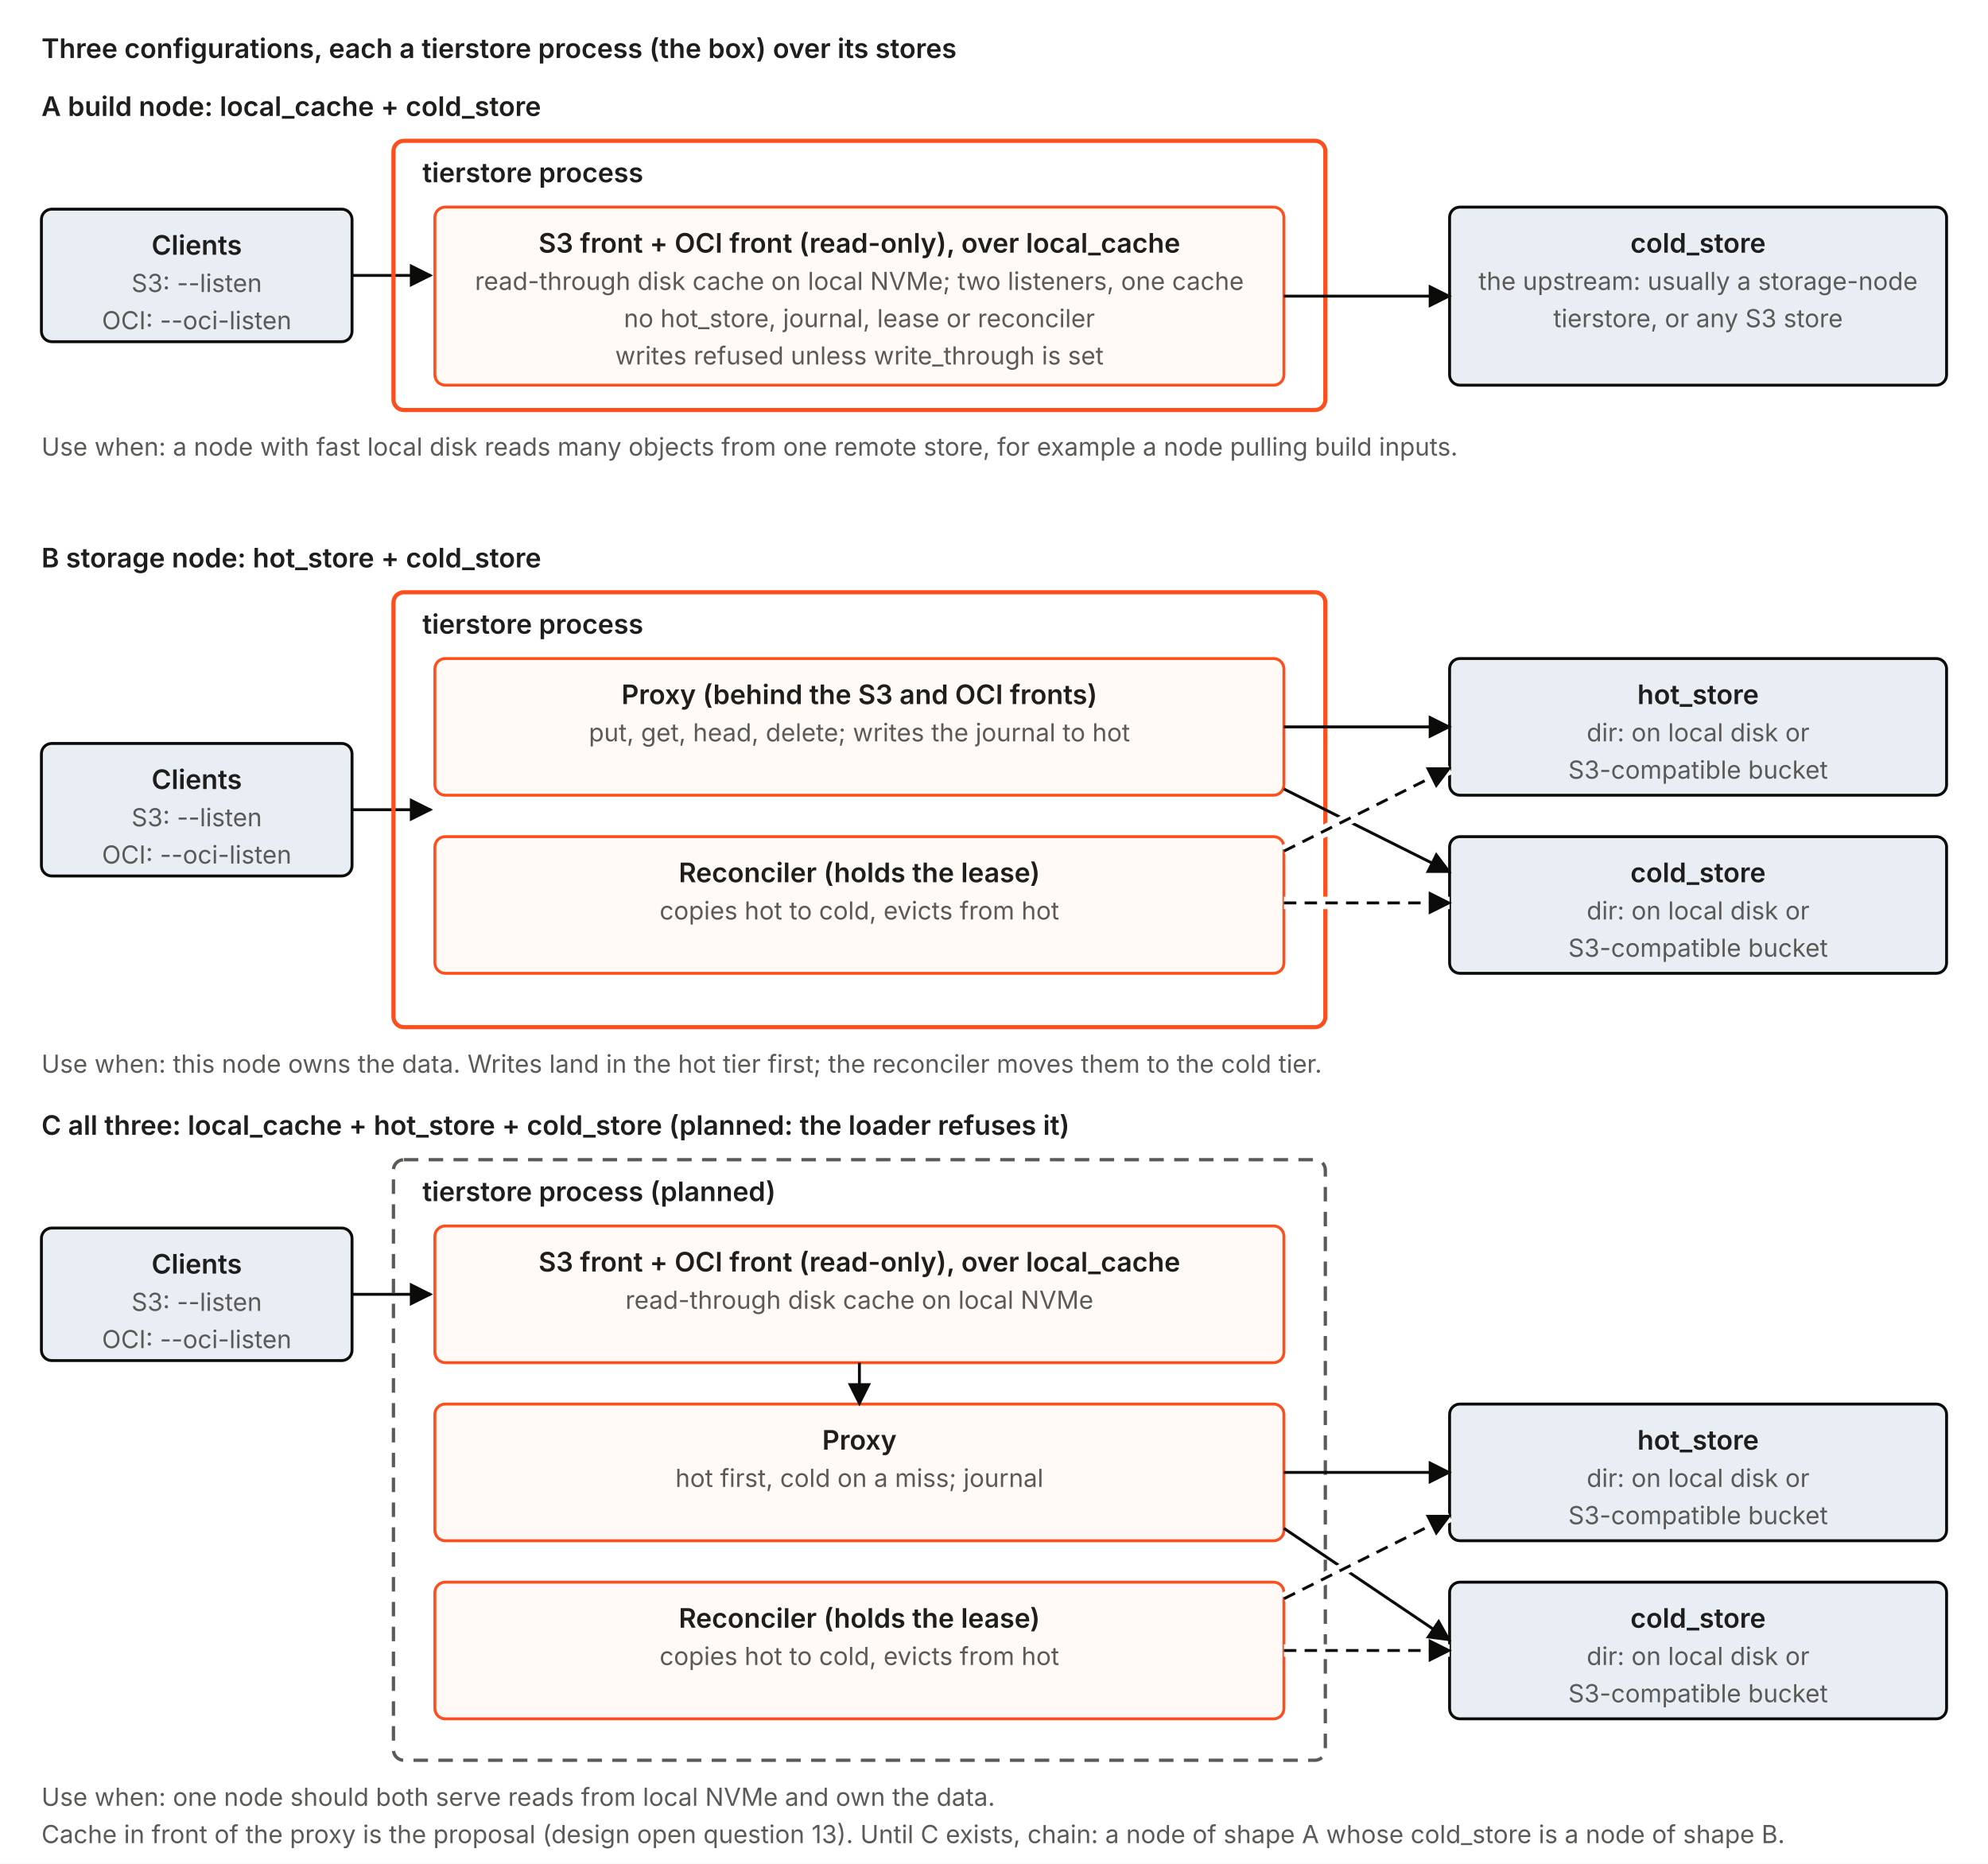
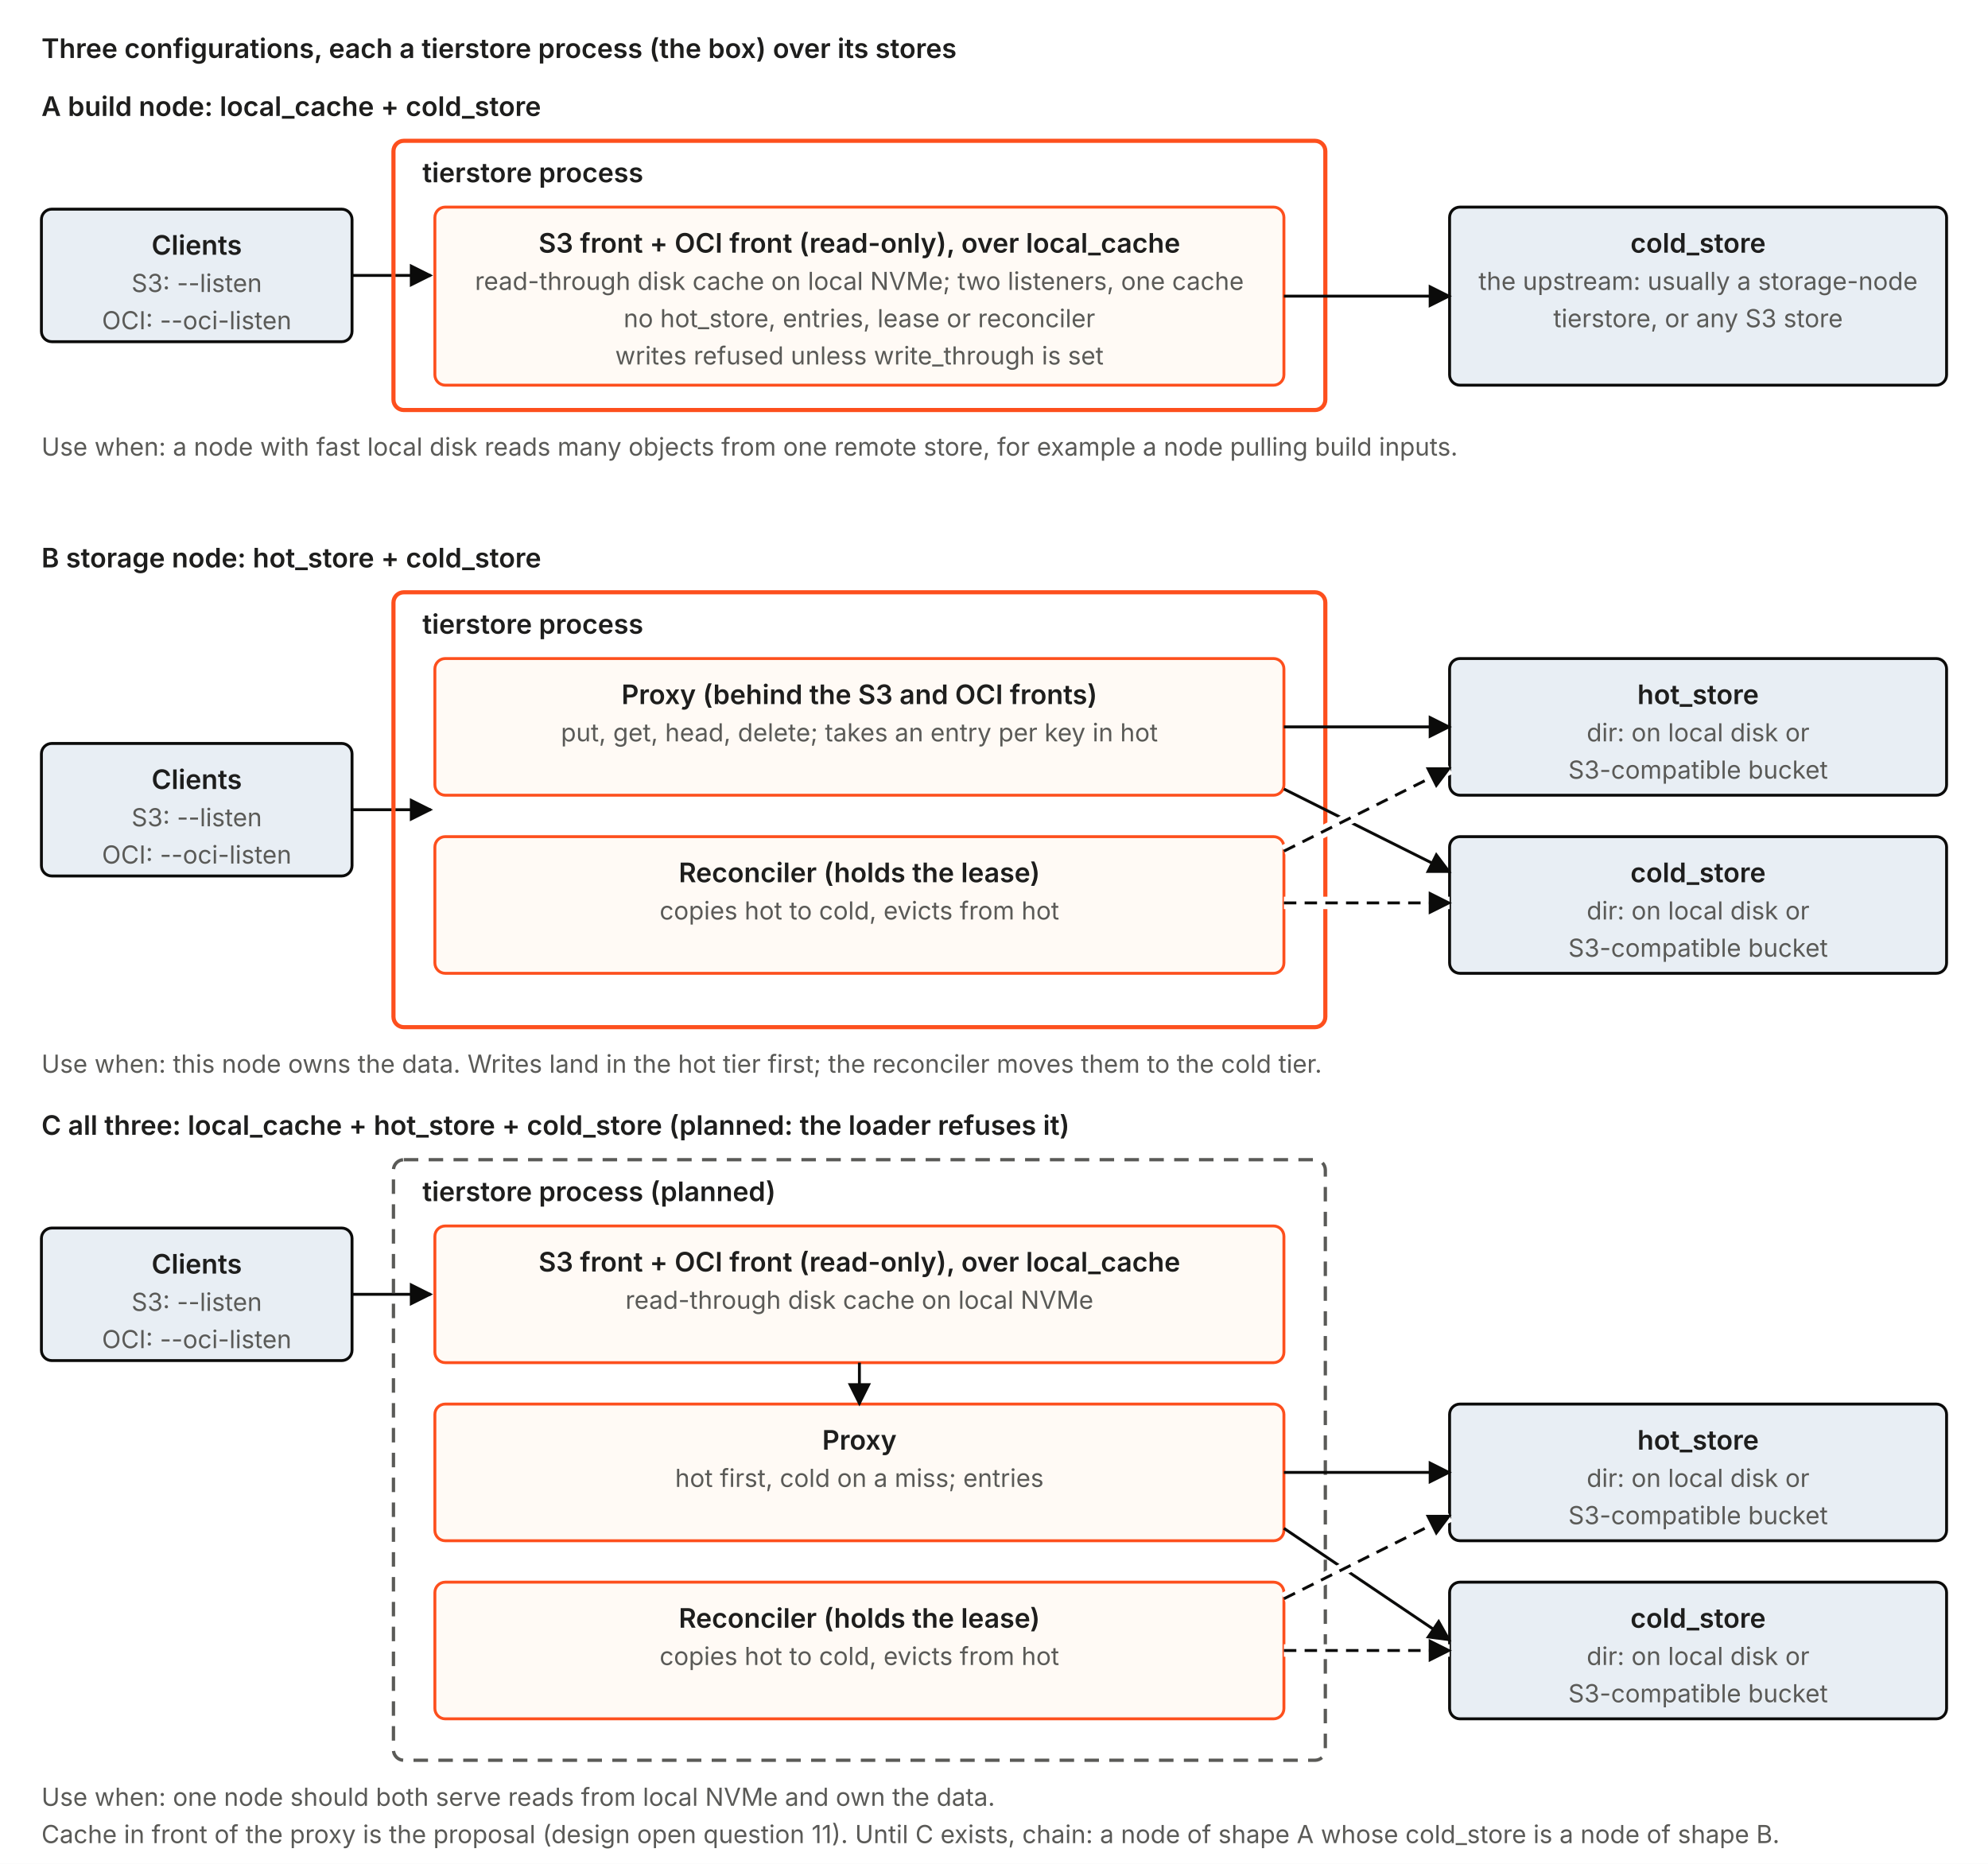
<svg xmlns="http://www.w3.org/2000/svg" viewBox="0 0 960 900" width="960" height="900" role="img" aria-label="Three configurations of a tierstore process: A local_cache plus cold_store, B hot_store plus cold_store, C all three (planned).">
  <defs>
    <marker id="configurations-ak" viewBox="0 0 10 10" refX="9" refY="5" markerWidth="8" markerHeight="8" orient="auto">
      <path d="M0,0 L10,5 L0,10 z" fill="#0B0B0A" />
    </marker>
    <marker id="configurations-ao" viewBox="0 0 10 10" refX="9" refY="5" markerWidth="8" markerHeight="8" orient="auto">
      <path d="M0,0 L10,5 L0,10 z" fill="#FD4F1D" />
    </marker>
  </defs>
  <style>
.box{fill:#FFFFFF;stroke:#0B0B0A;stroke-width:1.4}
.box-b{fill:#E8EEF4;stroke:#0B0B0A;stroke-width:1.4}
.box-o{fill:#FFFAF5;stroke:#FD4F1D;stroke-width:1.4}
.box-t{fill:none;stroke:#FD4F1D;stroke-width:2}
.box-p{fill:none;stroke:#5A5A57;stroke-width:1.6;stroke-dasharray:7 5}
.ln{stroke:#0B0B0A;fill:none;stroke-width:1.4}
.ln-d{stroke:#0B0B0A;fill:none;stroke-width:1.4;stroke-dasharray:6 4}
.ln-o{stroke:#FD4F1D;fill:none;stroke-width:1.6}
text{fill:#1E1E1D;font-family:system-ui,-apple-system,'Segoe UI',sans-serif;font-size:13px}
.b{font-weight:600}
.t-m{fill:#5A5A57;font-size:12px}
.lbl{paint-order:stroke;stroke:#FFFFFF;stroke-width:4px;stroke-linejoin:round}
</style>
  <rect x="0" y="0" width="960" height="900" fill="#FFFFFF" />
  <text x="20" y="28" class="b" font-size="16" text-anchor="start">Three configurations, each a tierstore process (the box) over its stores</text>
  <text x="20" y="56" class="b" font-size="14" text-anchor="start">A   build node: local_cache + cold_store</text>
  <rect x="20" y="101.0" width="150" height="64" rx="5" class="box-b" />
  <text x="95.0" y="123.0" class="b" text-anchor="middle">Clients</text>
  <text x="95.0" y="141.0" class="t-m" text-anchor="middle">S3: --listen</text>
  <text x="95.0" y="159.0" class="t-m" text-anchor="middle">OCI: --oci-listen</text>
  <line x1="170" y1="133.0" x2="208" y2="133.0" class="ln" marker-end="url(#configurations-ak)" />
  <rect x="190" y="68" width="450" height="130" rx="5" class="box-t" />
  <text x="204" y="88" class="b" text-anchor="start">tierstore process</text>
  <rect x="210" y="100" width="410" height="86" rx="5" class="box-o" />
  <text x="415.0" y="122" class="b" text-anchor="middle">S3 front + OCI front (read-only), over local_cache</text>
  <text x="415.0" y="140" class="t-m" text-anchor="middle">read-through disk cache on local NVMe; two listeners, one cache</text>
-   <text x="415.0" y="158" class="t-m" text-anchor="middle">no hot_store, journal, lease or reconciler</text>
+   <text x="415.0" y="158" class="t-m" text-anchor="middle">no hot_store, entries, lease or reconciler</text>
  <text x="415.0" y="176" class="t-m" text-anchor="middle">writes refused unless write_through is set</text>
  <rect x="700" y="100" width="240" height="86" rx="5" class="box-b" />
  <text x="820.0" y="122" class="b" text-anchor="middle">cold_store</text>
  <text x="820.0" y="140" class="t-m" text-anchor="middle">the upstream: usually a storage-node</text>
  <text x="820.0" y="158" class="t-m" text-anchor="middle">tierstore, or any S3 store</text>
  <line x1="620" y1="143" x2="700" y2="143" class="ln" marker-end="url(#configurations-ak)" />
  <text x="20" y="220" class="t-m" text-anchor="start">Use when: a node with fast local disk reads many objects from one remote store, for example a node pulling build inputs.</text>
  <text x="20" y="274" class="b" font-size="14" text-anchor="start">B   storage node: hot_store + cold_store</text>
  <rect x="20" y="359.0" width="150" height="64" rx="5" class="box-b" />
  <text x="95.0" y="381.0" class="b" text-anchor="middle">Clients</text>
  <text x="95.0" y="399.0" class="t-m" text-anchor="middle">S3: --listen</text>
  <text x="95.0" y="417.0" class="t-m" text-anchor="middle">OCI: --oci-listen</text>
  <line x1="170" y1="391.0" x2="208" y2="391.0" class="ln" marker-end="url(#configurations-ak)" />
  <rect x="190" y="286" width="450" height="210" rx="5" class="box-t" />
  <text x="204" y="306" class="b" text-anchor="start">tierstore process</text>
  <rect x="210" y="318" width="410" height="66" rx="5" class="box-o" />
  <text x="415.0" y="340" class="b" text-anchor="middle">Proxy (behind the S3 and OCI fronts)</text>
-   <text x="415.0" y="358" class="t-m" text-anchor="middle">put, get, head, delete; writes the journal to hot</text>
+   <text x="415.0" y="358" class="t-m" text-anchor="middle">put, get, head, delete; takes an entry per key in hot</text>
  <rect x="210" y="404" width="410" height="66" rx="5" class="box-o" />
  <text x="415.0" y="426" class="b" text-anchor="middle">Reconciler (holds the lease)</text>
  <text x="415.0" y="444" class="t-m" text-anchor="middle">copies hot to cold, evicts from hot</text>
  <rect x="700" y="318" width="240" height="66" rx="5" class="box-b" />
  <text x="820.0" y="340" class="b" text-anchor="middle">hot_store</text>
  <text x="820.0" y="358" class="t-m" text-anchor="middle">dir: on local disk or</text>
  <text x="820.0" y="376" class="t-m" text-anchor="middle">S3-compatible bucket</text>
  <rect x="700" y="404" width="240" height="66" rx="5" class="box-b" />
  <text x="820.0" y="426" class="b" text-anchor="middle">cold_store</text>
  <text x="820.0" y="444" class="t-m" text-anchor="middle">dir: on local disk or</text>
  <text x="820.0" y="462" class="t-m" text-anchor="middle">S3-compatible bucket</text>
  <line x1="620" y1="351" x2="700" y2="351" class="ln" marker-end="url(#configurations-ak)" />
  <line x1="620" y1="381" x2="700" y2="421" class="ln" marker-end="url(#configurations-ak)" />
  <line x1="620" y1="436" x2="700" y2="436" stroke="#FFFFFF" stroke-width="6" />
  <line x1="620" y1="436" x2="700" y2="436" class="ln-d" marker-end="url(#configurations-ak)" />
  <line x1="620" y1="411" x2="700" y2="371" stroke="#FFFFFF" stroke-width="6" />
  <line x1="620" y1="411" x2="700" y2="371" class="ln-d" marker-end="url(#configurations-ak)" />
  <text x="20" y="518" class="t-m" text-anchor="start">Use when: this node owns the data. Writes land in the hot tier first; the reconciler moves them to the cold tier.</text>
  <text x="20" y="548" class="b" font-size="14" text-anchor="start">C   all three: local_cache + hot_store + cold_store (planned: the loader refuses it)</text>
  <rect x="20" y="593" width="150" height="64" rx="5" class="box-b" />
  <text x="95.0" y="615" class="b" text-anchor="middle">Clients</text>
  <text x="95.0" y="633" class="t-m" text-anchor="middle">S3: --listen</text>
  <text x="95.0" y="651" class="t-m" text-anchor="middle">OCI: --oci-listen</text>
  <line x1="170" y1="625" x2="208" y2="625" class="ln" marker-end="url(#configurations-ak)" />
  <rect x="190" y="560" width="450" height="290" rx="5" class="box-p" />
  <text x="204" y="580" class="b" text-anchor="start">tierstore process (planned)</text>
  <rect x="210" y="592" width="410" height="66" rx="5" class="box-o" />
  <text x="415.0" y="614" class="b" text-anchor="middle">S3 front + OCI front (read-only), over local_cache</text>
  <text x="415.0" y="632" class="t-m" text-anchor="middle">read-through disk cache on local NVMe</text>
  <rect x="210" y="678" width="410" height="66" rx="5" class="box-o" />
  <text x="415.0" y="700" class="b" text-anchor="middle">Proxy</text>
-   <text x="415.0" y="718" class="t-m" text-anchor="middle">hot first, cold on a miss; journal</text>
+   <text x="415.0" y="718" class="t-m" text-anchor="middle">hot first, cold on a miss; entries</text>
  <rect x="210" y="764" width="410" height="66" rx="5" class="box-o" />
  <text x="415.0" y="786" class="b" text-anchor="middle">Reconciler (holds the lease)</text>
  <text x="415.0" y="804" class="t-m" text-anchor="middle">copies hot to cold, evicts from hot</text>
  <line x1="415" y1="658" x2="415" y2="678" class="ln" marker-end="url(#configurations-ak)" />
  <rect x="700" y="678" width="240" height="66" rx="5" class="box-b" />
  <text x="820.0" y="700" class="b" text-anchor="middle">hot_store</text>
  <text x="820.0" y="718" class="t-m" text-anchor="middle">dir: on local disk or</text>
  <text x="820.0" y="736" class="t-m" text-anchor="middle">S3-compatible bucket</text>
  <rect x="700" y="764" width="240" height="66" rx="5" class="box-b" />
  <text x="820.0" y="786" class="b" text-anchor="middle">cold_store</text>
  <text x="820.0" y="804" class="t-m" text-anchor="middle">dir: on local disk or</text>
  <text x="820.0" y="822" class="t-m" text-anchor="middle">S3-compatible bucket</text>
  <line x1="620" y1="711" x2="700" y2="711" class="ln" marker-end="url(#configurations-ak)" />
  <line x1="620" y1="738" x2="700" y2="792" class="ln" marker-end="url(#configurations-ak)" />
  <line x1="620" y1="797" x2="700" y2="797" stroke="#FFFFFF" stroke-width="6" />
  <line x1="620" y1="797" x2="700" y2="797" class="ln-d" marker-end="url(#configurations-ak)" />
  <line x1="620" y1="772" x2="700" y2="732" stroke="#FFFFFF" stroke-width="6" />
  <line x1="620" y1="772" x2="700" y2="732" class="ln-d" marker-end="url(#configurations-ak)" />
  <text x="20" y="872" class="t-m" text-anchor="start">Use when: one node should both serve reads from local NVMe and own the data.</text>
-   <text x="20" y="890" class="t-m" text-anchor="start">Cache in front of the proxy is the proposal (design open question 13). Until C exists, chain: a node of shape A whose cold_store is a node of shape B.</text>
+   <text x="20" y="890" class="t-m" text-anchor="start">Cache in front of the proxy is the proposal (design open question 11). Until C exists, chain: a node of shape A whose cold_store is a node of shape B.</text>
</svg>
